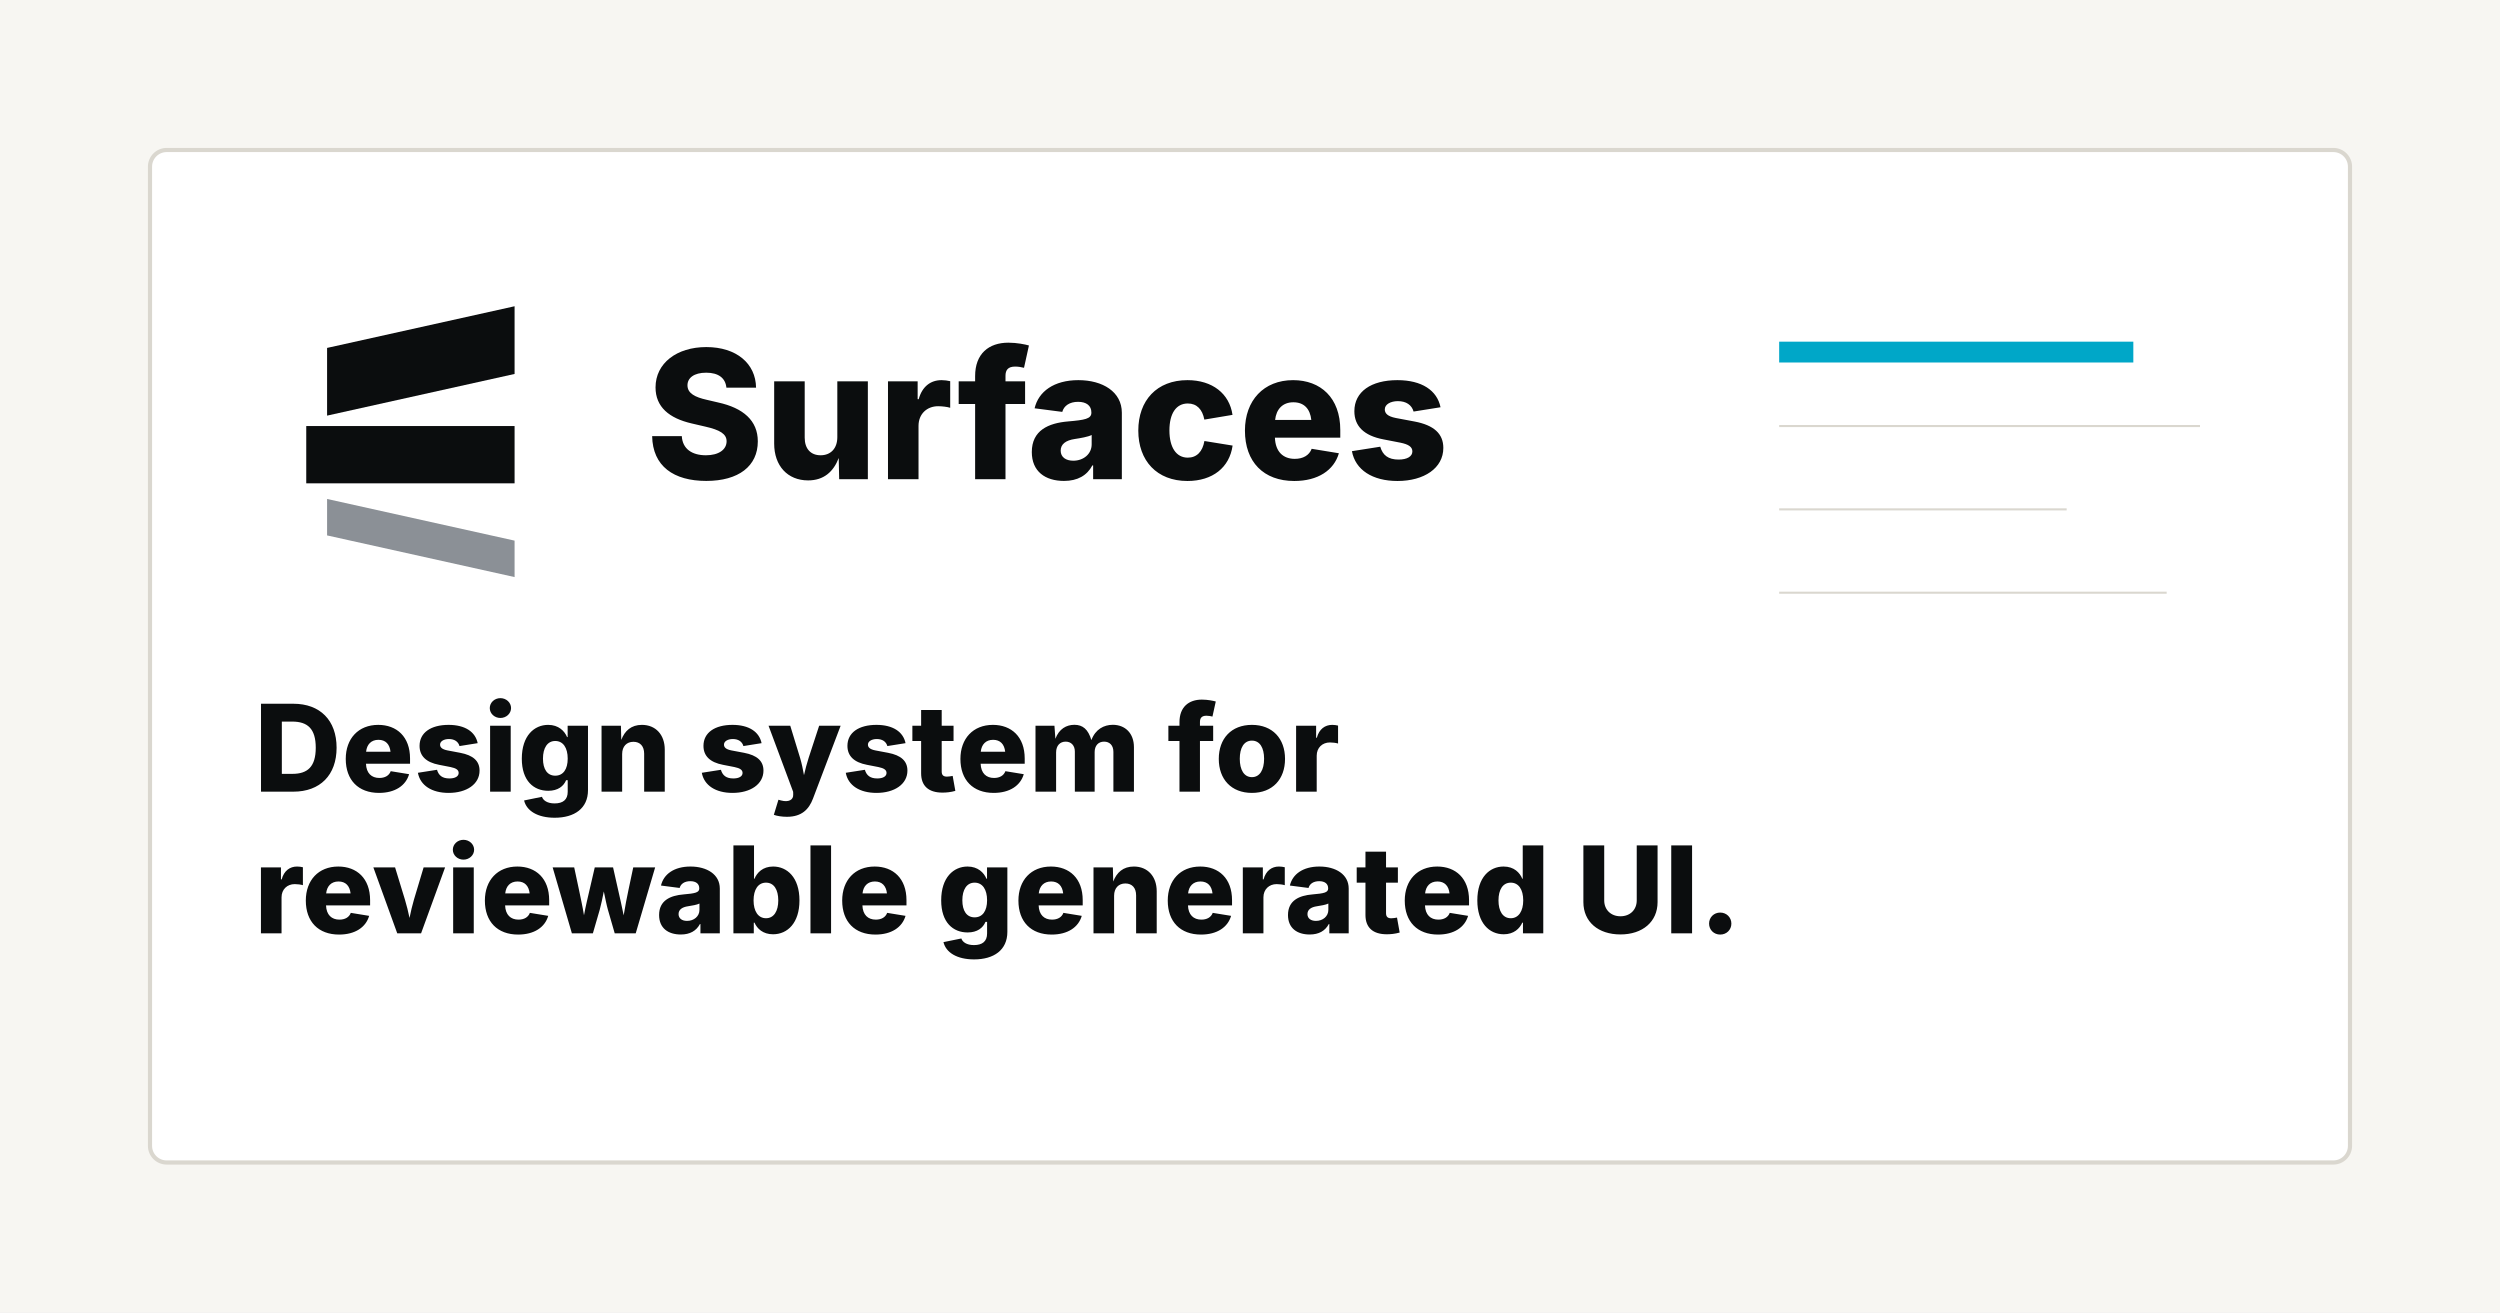
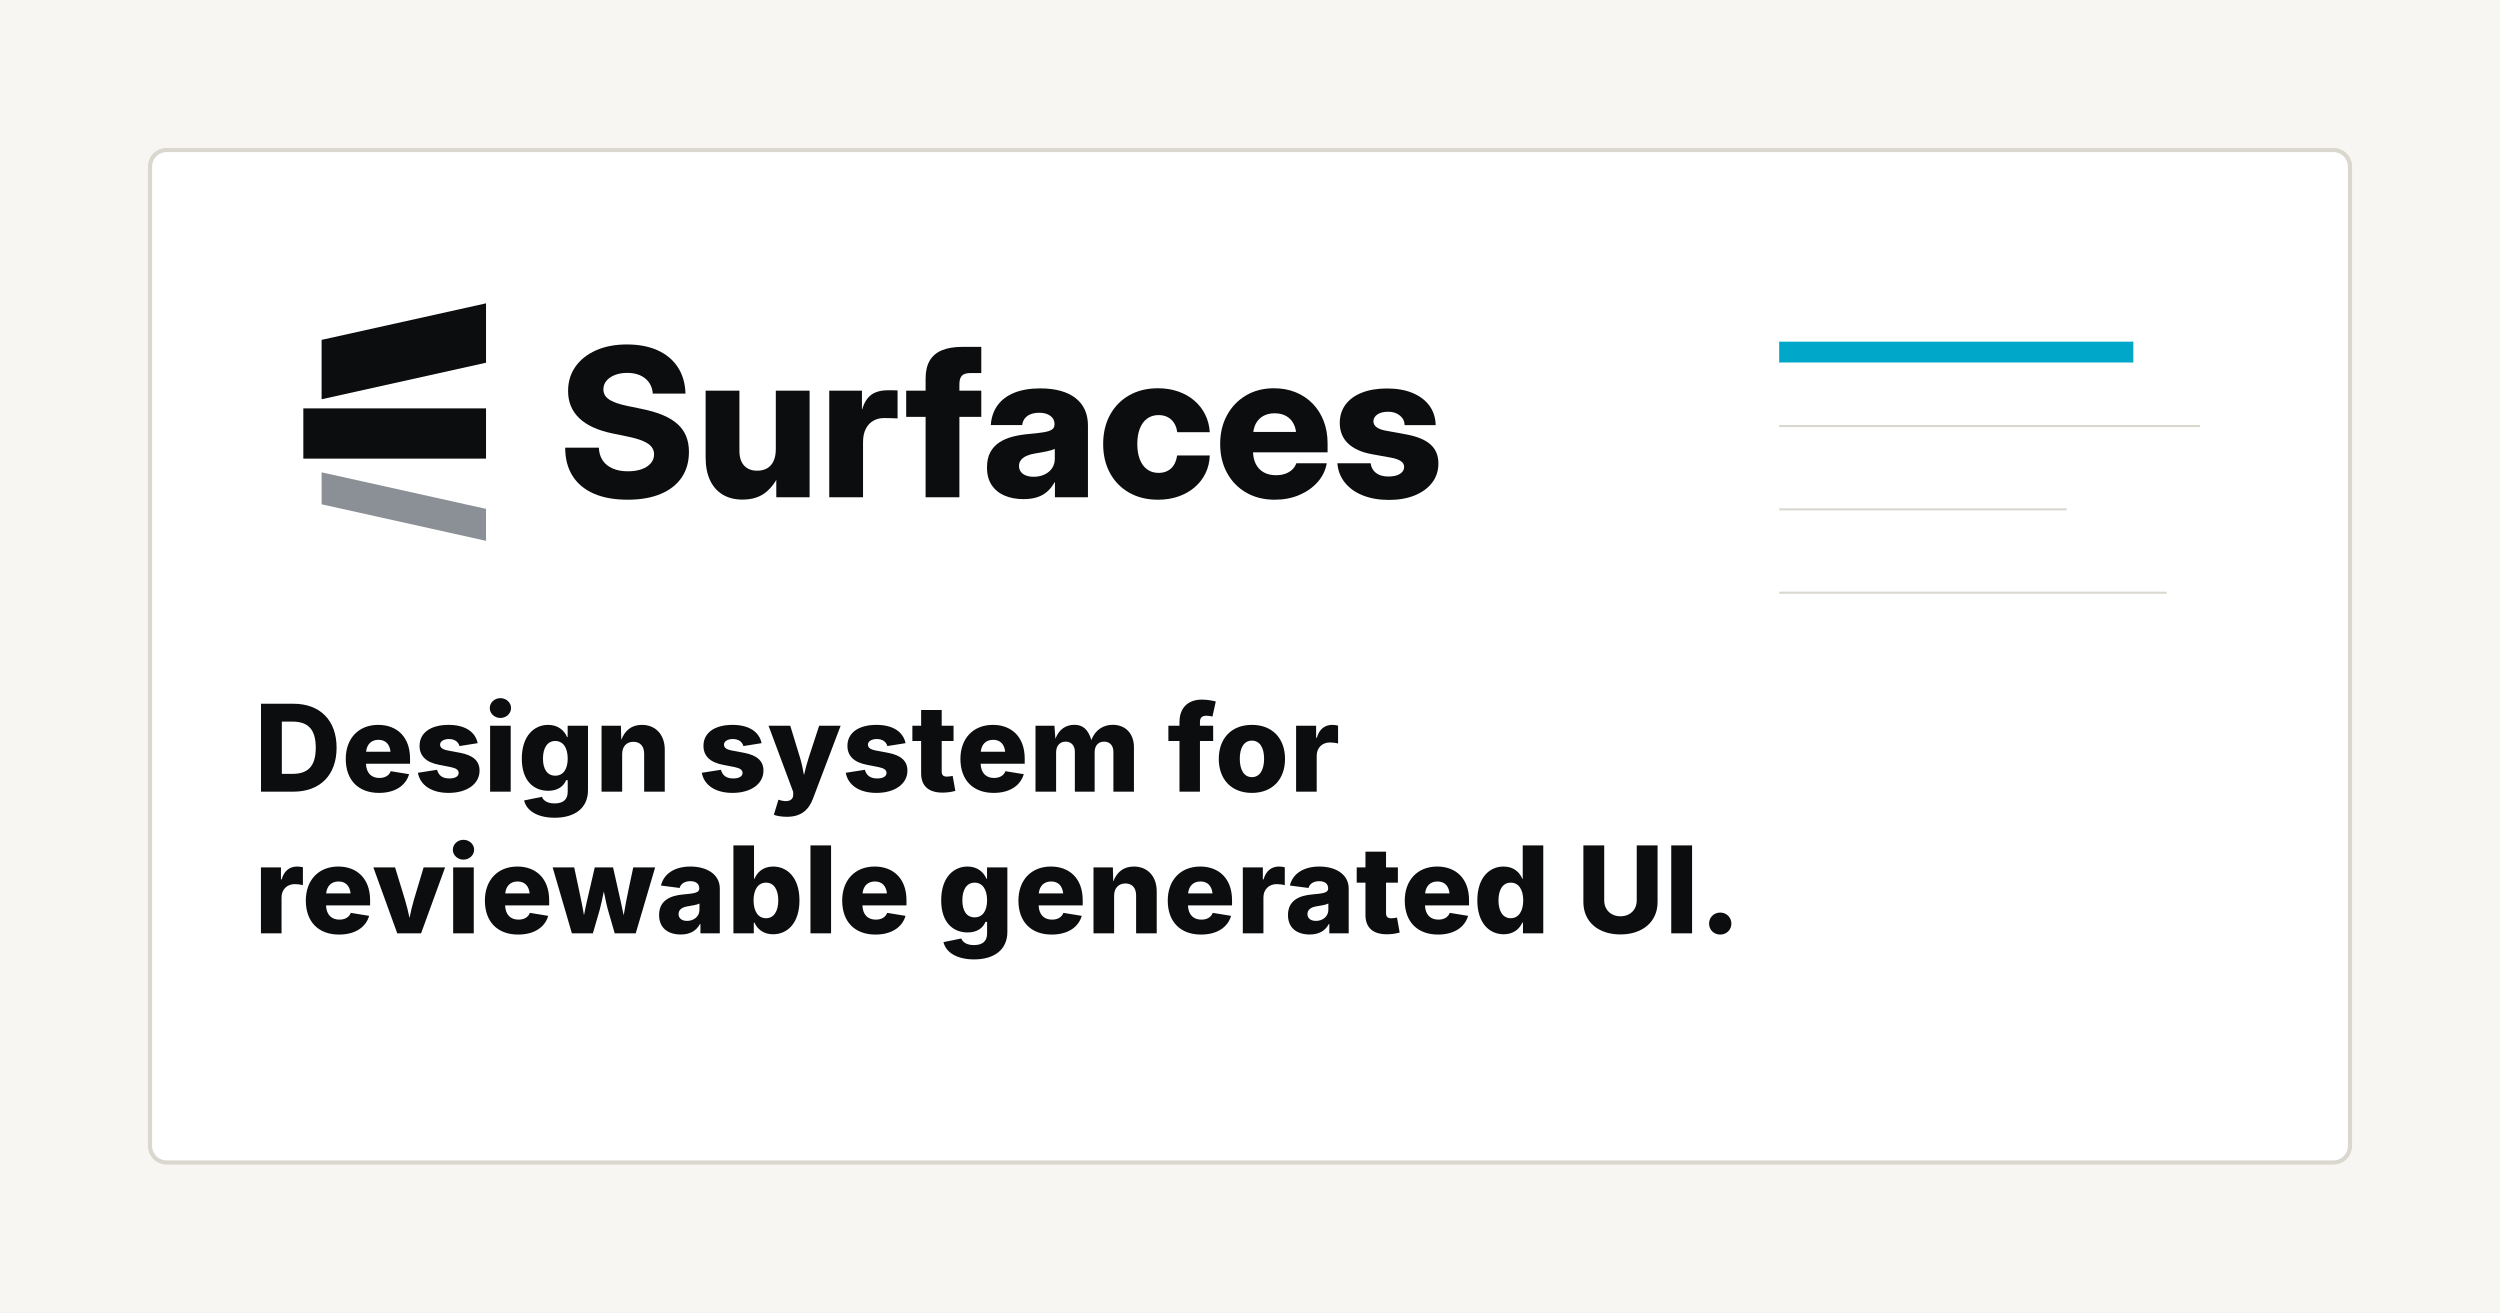
<svg xmlns="http://www.w3.org/2000/svg" width="1200" height="630" viewBox="0 0 1200 630" role="img" aria-labelledby="title desc">
  <rect width="1200" height="630" fill="#F7F6F2" />
  <rect x="72" y="72" width="1056" height="486" rx="8" fill="#FFFFFF" stroke="#DAD7CF" stroke-width="2" />
-   <g transform="translate(122 132) scale(2.5)" shape-rendering="geometricPrecision">
-     <polygon points="14,14 50,6 50,19 14,27" fill="#0B0D0E" />
-     <polygon points="10,29 50,29 50,40 10,40" fill="#0B0D0E" />
-     <polygon points="14,43 50,51 50,58 14,50" fill="#8B9096" />
+   <g data-role="canonical-lockup" transform="translate(100 100) scale(1.9)">
+     <g data-role="mark" transform="translate(12.46154 17.07692) scale(1.153846)">
+       <polygon points="14,14 50,6 50,19 14,27" fill="#0B0D0E" />
+       <polygon points="10,29 50,29 50,40 10,40" fill="#0B0D0E" />
+       <polygon points="14,43 50,51 50,58 14,50" fill="#8B9096" />
+     </g>
+     <g data-role="wordmark" fill="#0B0D0E" transform="translate(88.42041 73) scale(0.8161074)">
+       <path d="M21.432 0.75 Q15.296 0.75 10.979 -1.138 Q6.661 -3.027 4.392 -6.636 Q2.124 -10.246 2.124 -15.358 L12.551 -15.358 Q12.618 -13.075 13.718 -11.434 Q14.817 -9.792 16.813 -8.918 Q18.81 -8.044 21.544 -8.044 Q23.988 -8.044 25.799 -8.698 Q27.61 -9.351 28.625 -10.535 Q29.639 -11.718 29.639 -13.301 Q29.639 -14.657 28.8 -15.669 Q27.961 -16.681 26.18 -17.435 Q24.399 -18.189 21.562 -18.777 L16.768 -19.768 Q9.911 -21.182 6.464 -24.5 Q3.017 -27.818 3.017 -32.881 Q3.017 -37.204 5.303 -40.445 Q7.59 -43.687 11.685 -45.5 Q15.78 -47.312 21.205 -47.312 Q26.743 -47.312 30.757 -45.491 Q34.771 -43.669 36.995 -40.263 Q39.219 -36.856 39.366 -32.097 L29.239 -32.097 Q29.012 -35.084 26.886 -36.797 Q24.761 -38.509 21.331 -38.509 Q19.181 -38.509 17.513 -37.856 Q15.845 -37.203 14.897 -36.059 Q13.95 -34.916 13.95 -33.409 Q13.95 -32.088 14.73 -31.147 Q15.511 -30.207 17.2 -29.5 Q18.889 -28.793 21.57 -28.24 L25.755 -27.375 Q29.586 -26.598 32.366 -25.433 Q35.146 -24.268 36.932 -22.638 Q38.718 -21.009 39.575 -18.879 Q40.433 -16.749 40.433 -14.065 Q40.433 -9.43 38.167 -6.11 Q35.901 -2.791 31.645 -1.02 Q27.39 0.75 21.432 0.75 Z" />
+       <path d="M57.009 0.714 Q53.45 0.714 50.886 -0.828 Q48.321 -2.371 46.96 -5.281 Q45.599 -8.192 45.599 -12.276 L45.599 -33 L56.058 -33 L56.058 -14.396 Q56.058 -11.413 57.505 -9.823 Q58.952 -8.233 61.566 -8.233 Q63.301 -8.233 64.599 -8.956 Q65.896 -9.678 66.609 -11.179 Q67.323 -12.68 67.323 -14.985 L67.323 -33 L77.781 -33 L77.781 0 L67.47 0 L67.47 -8.783 L69.059 -8.783 Q67.501 -4.435 64.611 -1.86 Q61.72 0.714 57.009 0.714 Z" />
+       <path d="M83.866 0 L83.866 -33 L93.985 -33 L93.985 -27.231 L94.066 -27.231 Q94.972 -30.353 96.896 -31.747 Q98.82 -33.142 102.138 -33.142 Q102.991 -33.142 103.689 -33.124 Q104.388 -33.106 105.014 -33.089 L105.014 -24.42 Q104.455 -24.447 103.229 -24.487 Q102.003 -24.526 100.824 -24.526 Q98.922 -24.526 97.449 -23.66 Q95.976 -22.794 95.151 -21.136 Q94.325 -19.478 94.325 -17.09 L94.325 0 Z" />
+       <path d="M130.928 -33 L130.928 -24.902 L107.683 -24.902 L107.683 -33 Z M113.693 0 L113.693 -36.772 Q113.693 -40.086 114.934 -42.253 Q116.175 -44.419 118.699 -45.491 Q121.223 -46.562 125.065 -46.562 Q126.897 -46.562 128.571 -46.562 Q130.244 -46.562 130.928 -46.562 L130.928 -38.465 Q130.49 -38.465 129.461 -38.465 Q128.432 -38.465 127.668 -38.465 Q125.754 -38.465 124.953 -37.67 Q124.152 -36.876 124.152 -34.975 L124.152 0 Z" />
+       <path d="M144.015 0.567 Q140.711 0.567 138.162 -0.513 Q135.613 -1.593 134.153 -3.772 Q132.694 -5.95 132.694 -9.231 Q132.694 -12.03 133.702 -13.912 Q134.711 -15.794 136.481 -16.967 Q138.251 -18.139 140.577 -18.748 Q142.903 -19.358 145.506 -19.581 Q148.483 -19.839 150.262 -20.136 Q152.041 -20.434 152.817 -20.978 Q153.594 -21.523 153.594 -22.527 L153.594 -22.705 Q153.594 -23.735 153.014 -24.51 Q152.435 -25.285 151.376 -25.724 Q150.317 -26.163 148.832 -26.163 Q147.312 -26.163 146.173 -25.699 Q145.034 -25.236 144.379 -24.382 Q143.723 -23.528 143.598 -22.364 L133.873 -22.364 Q134.119 -25.91 135.95 -28.448 Q137.781 -30.987 141.118 -32.351 Q144.456 -33.714 149.191 -33.714 Q152.737 -33.714 155.49 -32.944 Q158.243 -32.174 160.13 -30.692 Q162.017 -29.21 162.981 -27.087 Q163.946 -24.964 163.946 -22.258 L163.946 0 L153.728 0 L153.728 -4.643 L153.603 -4.643 Q152.652 -2.896 151.316 -1.738 Q149.981 -0.579 148.185 -0.006 Q146.389 0.567 144.015 0.567 Z M147.137 -6.353 Q149.022 -6.353 150.505 -7.055 Q151.988 -7.757 152.836 -9.006 Q153.684 -10.254 153.684 -11.918 L153.684 -14.969 Q153.26 -14.777 152.655 -14.594 Q152.051 -14.412 151.284 -14.244 Q150.517 -14.077 149.608 -13.914 Q148.698 -13.751 147.672 -13.586 Q146.213 -13.359 145.069 -12.873 Q143.926 -12.386 143.266 -11.601 Q142.606 -10.816 142.606 -9.68 Q142.606 -8.641 143.177 -7.889 Q143.748 -7.138 144.764 -6.746 Q145.781 -6.353 147.137 -6.353 Z" />
+       <path d="M185.625 0.75 Q180.548 0.75 176.725 -1.42 Q172.903 -3.589 170.78 -7.475 Q168.657 -11.361 168.657 -16.482 Q168.657 -21.612 170.78 -25.507 Q172.903 -29.402 176.725 -31.576 Q180.548 -33.75 185.625 -33.75 Q189.019 -33.75 191.88 -32.756 Q194.74 -31.763 196.859 -29.947 Q198.978 -28.132 200.224 -25.646 Q201.47 -23.161 201.657 -20.147 L191.583 -20.147 Q191.436 -21.347 190.983 -22.32 Q190.531 -23.292 189.788 -23.993 Q189.046 -24.693 188.045 -25.07 Q187.044 -25.447 185.804 -25.447 Q183.739 -25.447 182.266 -24.359 Q180.792 -23.271 180.007 -21.264 Q179.223 -19.257 179.223 -16.482 Q179.223 -13.739 180.007 -11.73 Q180.792 -9.721 182.273 -8.637 Q183.753 -7.553 185.804 -7.553 Q187.044 -7.553 188.036 -7.932 Q189.028 -8.312 189.753 -9.012 Q190.478 -9.712 190.93 -10.712 Q191.383 -11.711 191.556 -12.943 L201.657 -12.943 Q201.559 -9.946 200.347 -7.449 Q199.135 -4.953 197 -3.111 Q194.865 -1.269 191.971 -0.259 Q189.077 0.75 185.625 0.75 Z" />
+       <path d="M221.779 0.75 Q216.734 0.75 212.92 -1.458 Q209.107 -3.665 206.992 -7.567 Q204.878 -11.469 204.878 -16.482 Q204.878 -21.536 207.008 -25.431 Q209.137 -29.326 212.882 -31.538 Q216.626 -33.75 221.493 -33.75 Q225.199 -33.75 228.244 -32.511 Q231.29 -31.272 233.505 -28.993 Q235.719 -26.714 236.923 -23.598 Q238.127 -20.482 238.127 -16.729 L238.127 -13.917 L208.317 -13.917 L208.317 -20.225 L233.211 -20.225 L228.446 -18.899 Q228.446 -21.111 227.635 -22.701 Q226.823 -24.29 225.329 -25.146 Q223.835 -26.002 221.739 -26.002 Q219.675 -26.002 218.174 -25.146 Q216.673 -24.29 215.862 -22.701 Q215.05 -21.111 215.05 -18.899 L215.05 -14.3 Q215.05 -12.035 215.886 -10.35 Q216.722 -8.665 218.313 -7.751 Q219.903 -6.837 222.136 -6.837 Q223.764 -6.837 225.042 -7.292 Q226.32 -7.747 227.19 -8.578 Q228.06 -9.409 228.448 -10.524 L237.877 -10.524 Q237.275 -7.211 235.015 -4.675 Q232.755 -2.139 229.332 -0.694 Q225.909 0.75 221.779 0.75 Z" />
+       <path d="M257.121 0.817 Q252.605 0.817 249.115 -0.552 Q245.625 -1.92 243.541 -4.47 Q241.458 -7.02 241.15 -10.524 L251.456 -10.524 Q251.693 -8.638 253.114 -7.534 Q254.534 -6.43 256.951 -6.43 Q259.247 -6.43 260.538 -7.252 Q261.829 -8.075 261.829 -9.39 Q261.829 -10.504 260.79 -11.204 Q259.75 -11.904 257.778 -12.27 L251.839 -13.34 Q246.976 -14.233 244.438 -16.688 Q241.9 -19.144 241.9 -23.029 Q241.9 -26.266 243.661 -28.662 Q245.423 -31.058 248.708 -32.37 Q251.993 -33.683 256.531 -33.683 Q261.087 -33.683 264.426 -32.297 Q267.764 -30.91 269.631 -28.378 Q271.498 -25.847 271.592 -22.342 L261.974 -22.342 Q261.943 -24.117 260.517 -25.298 Q259.092 -26.48 256.889 -26.48 Q254.73 -26.48 253.522 -25.627 Q252.314 -24.773 252.314 -23.521 Q252.314 -22.429 253.275 -21.714 Q254.236 -20.998 255.962 -20.659 L262.528 -19.454 Q267.613 -18.508 270.022 -16.318 Q272.431 -14.129 272.431 -10.455 Q272.431 -7.079 270.506 -4.544 Q268.581 -2.01 265.129 -0.596 Q261.677 0.817 257.121 0.817 Z" />
+     </g>
  </g>
-   <text x="310" y="230" fill="#0B0D0E" font-family="Geist, Inter, Arial, sans-serif" font-size="86" font-weight="780" letter-spacing="0">Surfaces</text>
  <text x="122" y="380" fill="#0B0D0E" font-family="Geist, Inter, Arial, sans-serif" font-size="58" font-weight="760" letter-spacing="0">Design system for</text>
  <text x="122" y="448" fill="#0B0D0E" font-family="Geist, Inter, Arial, sans-serif" font-size="58" font-weight="760" letter-spacing="0">reviewable generated UI.</text>
  <rect x="854" y="164" width="170" height="10" fill="#00A7C8" />
  <rect x="854" y="204" width="202" height="1" fill="#DAD7CF" />
  <rect x="854" y="244" width="138" height="1" fill="#DAD7CF" />
  <rect x="854" y="284" width="186" height="1" fill="#DAD7CF" />
</svg>
